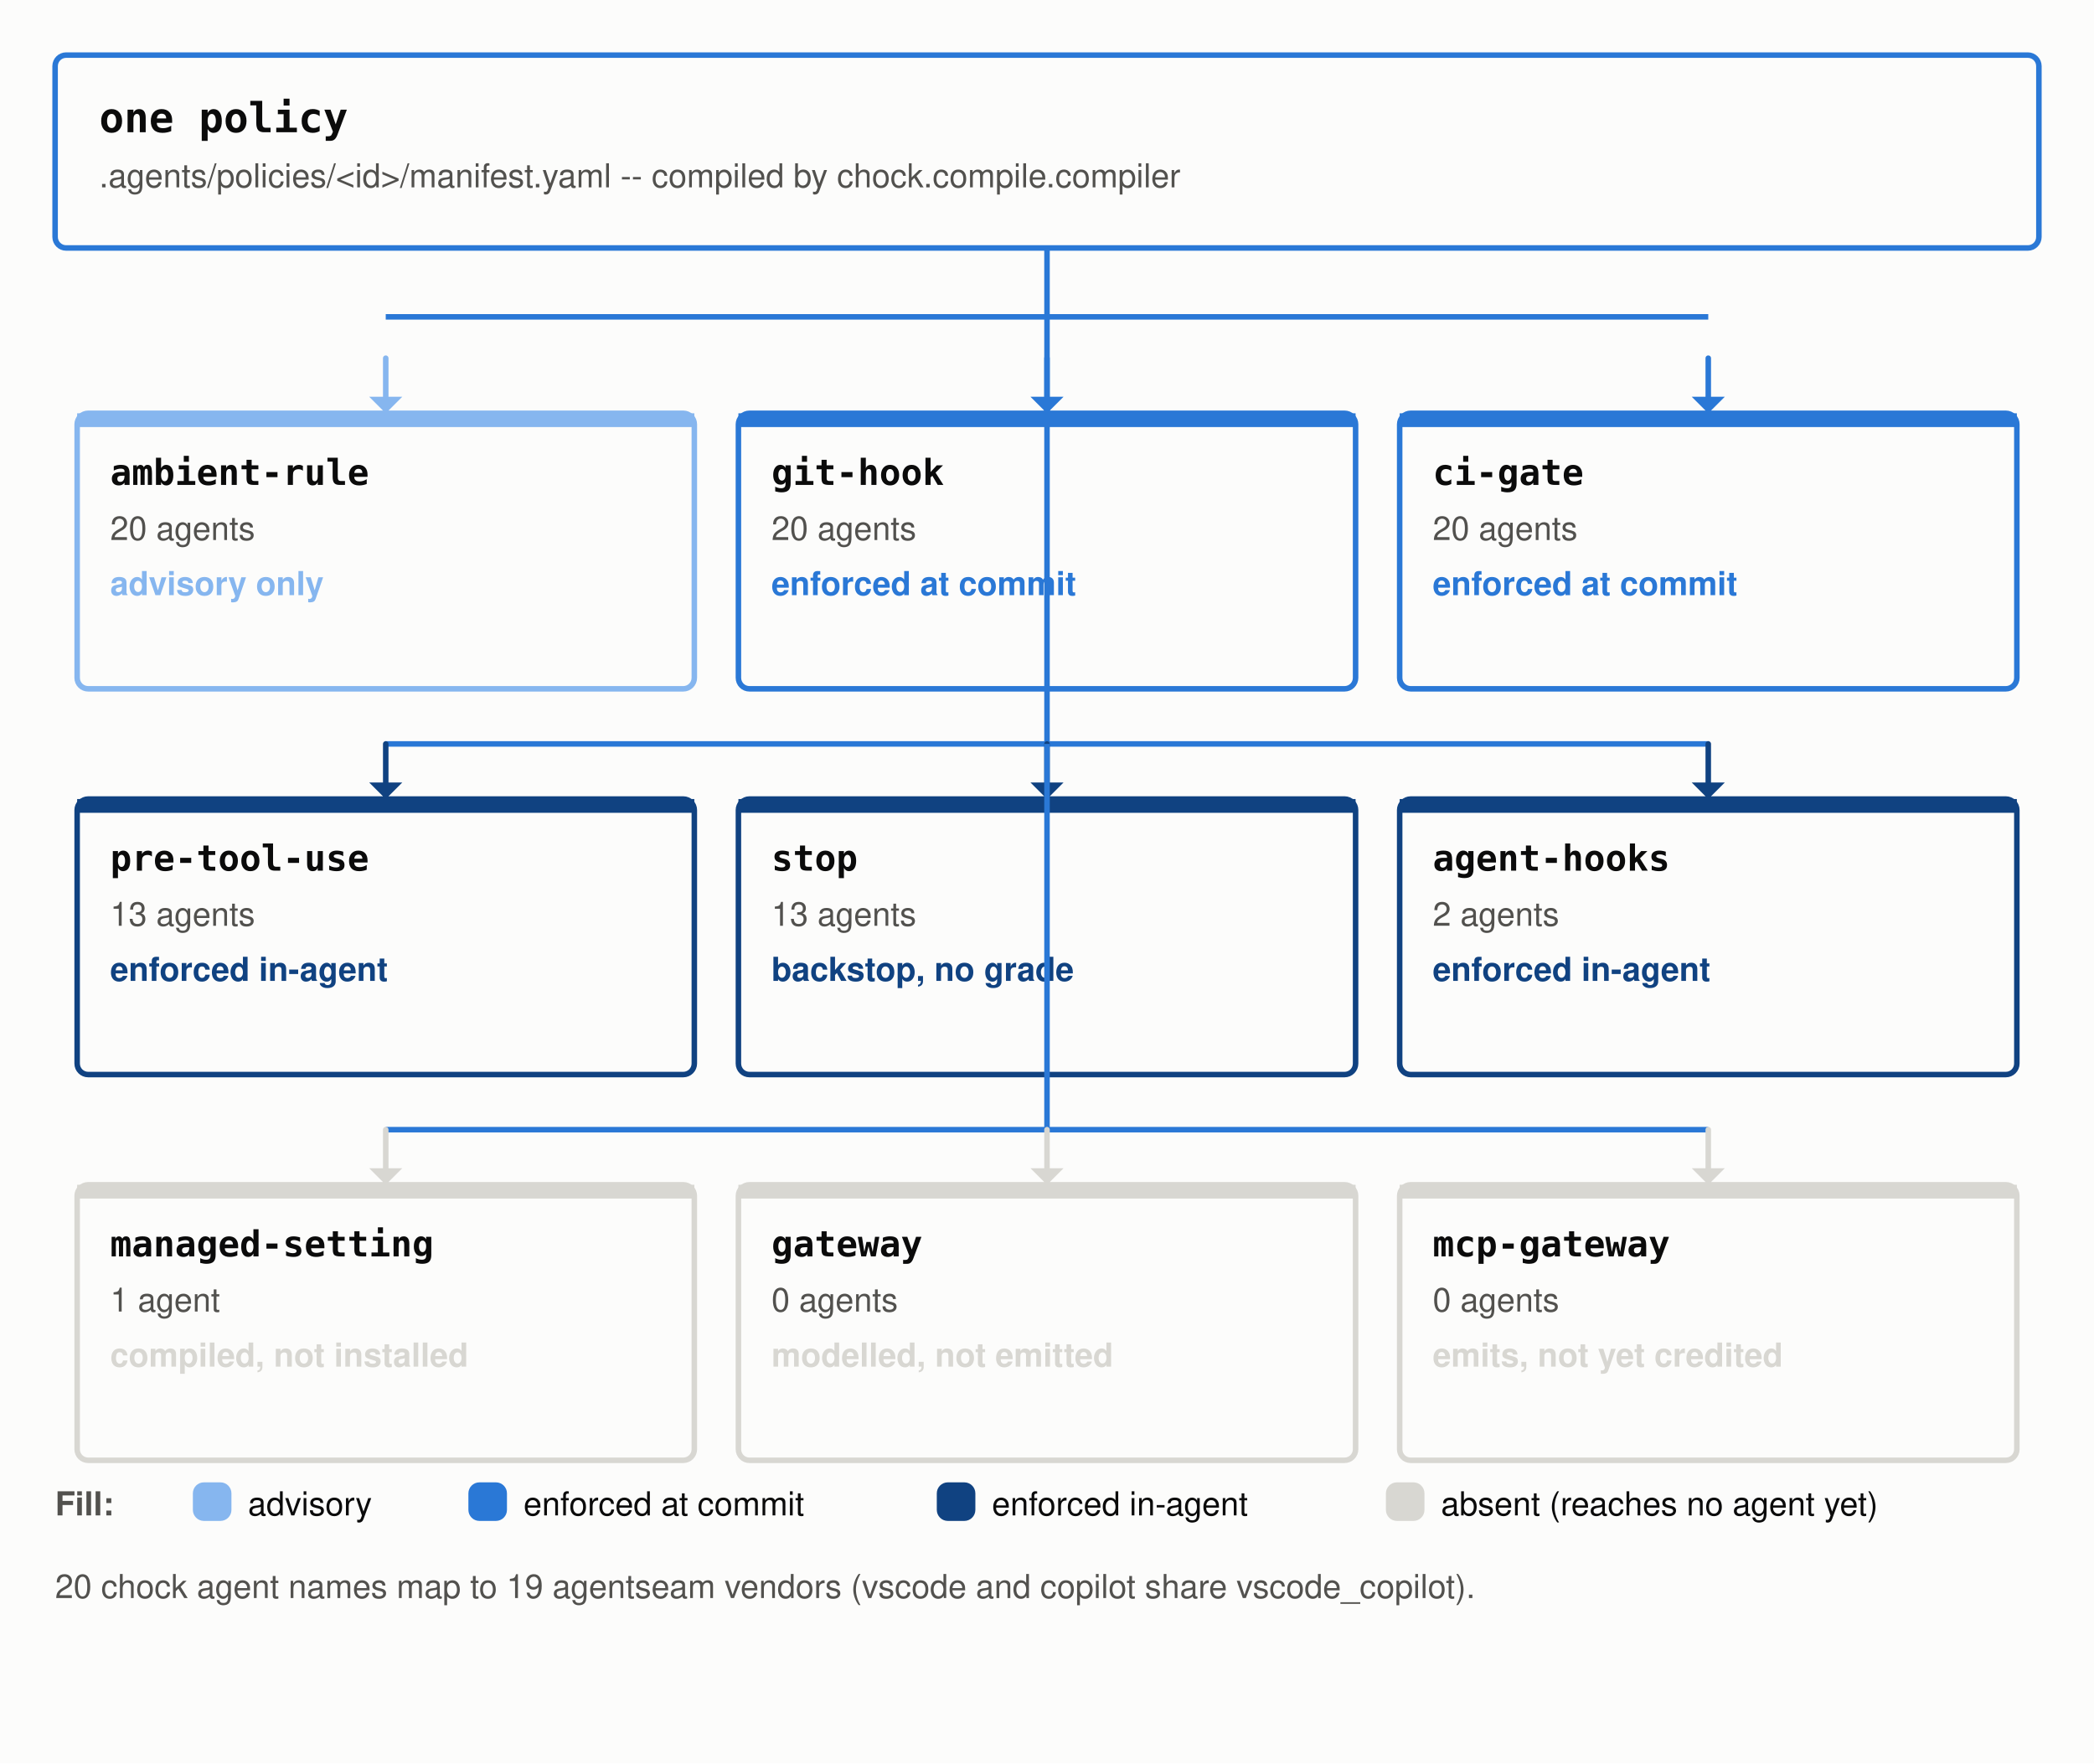
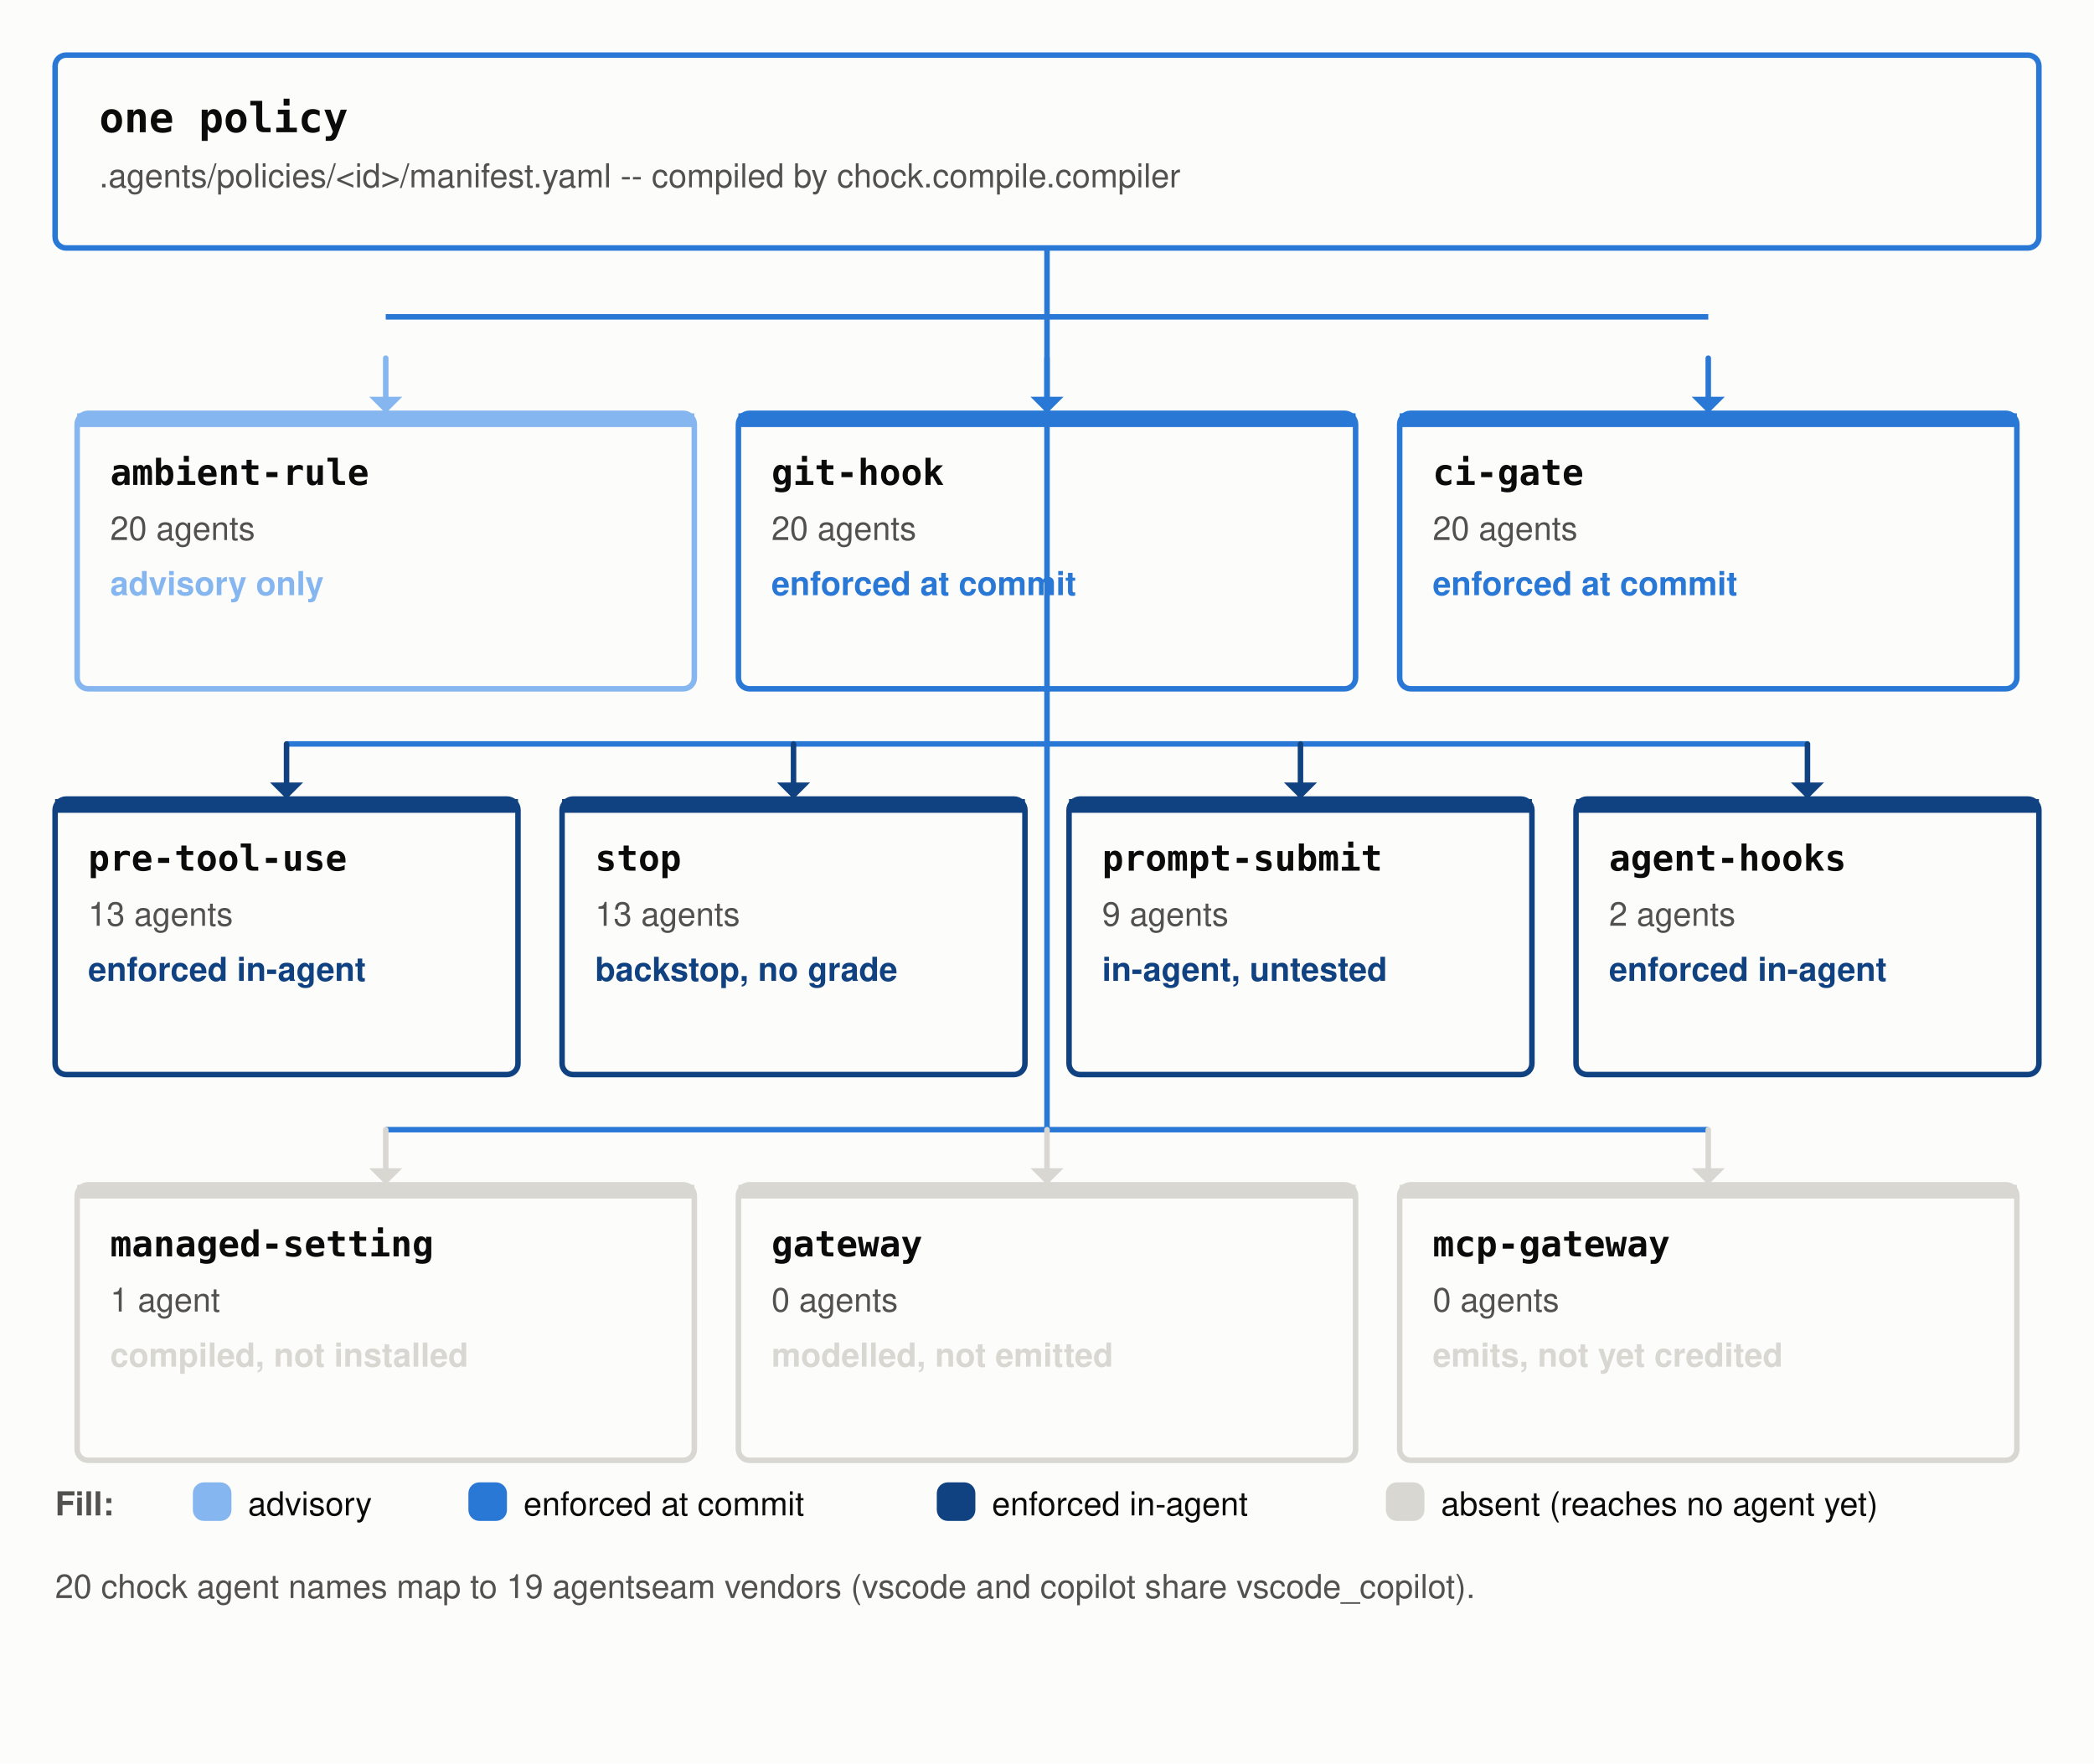
<svg xmlns="http://www.w3.org/2000/svg" width="760" height="640" viewBox="0 0 760 640" role="img" aria-labelledby="t d">
  <rect width="760" height="640" fill="#fcfcfb" />
  <rect x="20" y="20" width="720" height="70" rx="4" fill="#fcfcfb" stroke="#2a78d6" stroke-width="2" />
  <text x="36" y="48" font-family="ui-monospace, SFMono-Regular, 'SF Mono', Menlo, Consolas, monospace" font-size="15" font-weight="600" fill="#0b0b0b" text-anchor="start">one policy</text>
  <text x="36" y="68" font-family="-apple-system, BlinkMacSystemFont, 'Segoe UI', Helvetica, Arial, sans-serif" font-size="12" font-weight="400" fill="#52514e" text-anchor="start">.agents/policies/&lt;id&gt;/manifest.yaml -- compiled by chock.compile.compiler</text>
  <line x1="380" y1="90" x2="380" y2="115" stroke="#2a78d6" stroke-width="2" />
  <line x1="140" y1="115" x2="620" y2="115" stroke="#2a78d6" stroke-width="2" />
  <rect x="28" y="150" width="224" height="100" rx="4" fill="#fcfcfb" stroke="#86b6ef" stroke-width="2" />
  <rect x="28" y="150" width="224" height="5" rx="0" fill="#86b6ef" />
  <text x="40" y="176" font-family="ui-monospace, SFMono-Regular, 'SF Mono', Menlo, Consolas, monospace" font-size="13" font-weight="600" fill="#0b0b0b" text-anchor="start">ambient-rule</text>
  <text x="40" y="196" font-family="-apple-system, BlinkMacSystemFont, 'Segoe UI', Helvetica, Arial, sans-serif" font-size="12" font-weight="400" fill="#52514e" text-anchor="start">20 agents</text>
  <text x="40" y="216" font-family="-apple-system, BlinkMacSystemFont, 'Segoe UI', Helvetica, Arial, sans-serif" font-size="12" font-weight="600" fill="#86b6ef" text-anchor="start">advisory only</text>
  <line x1="140" y1="130" x2="140" y2="150" stroke="#86b6ef" stroke-width="2" stroke-linecap="round" />
  <polygon points="140,150 134,144 146,144" fill="#86b6ef" />
  <rect x="268" y="150" width="224" height="100" rx="4" fill="#fcfcfb" stroke="#2a78d6" stroke-width="2" />
  <rect x="268" y="150" width="224" height="5" rx="0" fill="#2a78d6" />
  <text x="280" y="176" font-family="ui-monospace, SFMono-Regular, 'SF Mono', Menlo, Consolas, monospace" font-size="13" font-weight="600" fill="#0b0b0b" text-anchor="start">git-hook</text>
  <text x="280" y="196" font-family="-apple-system, BlinkMacSystemFont, 'Segoe UI', Helvetica, Arial, sans-serif" font-size="12" font-weight="400" fill="#52514e" text-anchor="start">20 agents</text>
  <text x="280" y="216" font-family="-apple-system, BlinkMacSystemFont, 'Segoe UI', Helvetica, Arial, sans-serif" font-size="12" font-weight="600" fill="#2a78d6" text-anchor="start">enforced at commit</text>
  <line x1="380" y1="130" x2="380" y2="150" stroke="#2a78d6" stroke-width="2" stroke-linecap="round" />
  <polygon points="380,150 374,144 386,144" fill="#2a78d6" />
  <rect x="508" y="150" width="224" height="100" rx="4" fill="#fcfcfb" stroke="#2a78d6" stroke-width="2" />
  <rect x="508" y="150" width="224" height="5" rx="0" fill="#2a78d6" />
  <text x="520" y="176" font-family="ui-monospace, SFMono-Regular, 'SF Mono', Menlo, Consolas, monospace" font-size="13" font-weight="600" fill="#0b0b0b" text-anchor="start">ci-gate</text>
  <text x="520" y="196" font-family="-apple-system, BlinkMacSystemFont, 'Segoe UI', Helvetica, Arial, sans-serif" font-size="12" font-weight="400" fill="#52514e" text-anchor="start">20 agents</text>
  <text x="520" y="216" font-family="-apple-system, BlinkMacSystemFont, 'Segoe UI', Helvetica, Arial, sans-serif" font-size="12" font-weight="600" fill="#2a78d6" text-anchor="start">enforced at commit</text>
  <line x1="620" y1="130" x2="620" y2="150" stroke="#2a78d6" stroke-width="2" stroke-linecap="round" />
  <polygon points="620,150 614,144 626,144" fill="#2a78d6" />
  <line x1="380" y1="115" x2="380" y2="270" stroke="#2a78d6" stroke-width="2" />
-   <line x1="140" y1="270" x2="620" y2="270" stroke="#2a78d6" stroke-width="2" />
-   <rect x="28" y="290" width="224" height="100" rx="4" fill="#fcfcfb" stroke="#104281" stroke-width="2" />
-   <rect x="28" y="290" width="224" height="5" rx="0" fill="#104281" />
-   <text x="40" y="316" font-family="ui-monospace, SFMono-Regular, 'SF Mono', Menlo, Consolas, monospace" font-size="13" font-weight="600" fill="#0b0b0b" text-anchor="start">pre-tool-use</text>
-   <text x="40" y="336" font-family="-apple-system, BlinkMacSystemFont, 'Segoe UI', Helvetica, Arial, sans-serif" font-size="12" font-weight="400" fill="#52514e" text-anchor="start">13 agents</text>
-   <text x="40" y="356" font-family="-apple-system, BlinkMacSystemFont, 'Segoe UI', Helvetica, Arial, sans-serif" font-size="12" font-weight="600" fill="#104281" text-anchor="start">enforced in-agent</text>
-   <line x1="140" y1="270" x2="140" y2="290" stroke="#104281" stroke-width="2" stroke-linecap="round" />
-   <polygon points="140,290 134,284 146,284" fill="#104281" />
-   <rect x="268" y="290" width="224" height="100" rx="4" fill="#fcfcfb" stroke="#104281" stroke-width="2" />
-   <rect x="268" y="290" width="224" height="5" rx="0" fill="#104281" />
-   <text x="280" y="316" font-family="ui-monospace, SFMono-Regular, 'SF Mono', Menlo, Consolas, monospace" font-size="13" font-weight="600" fill="#0b0b0b" text-anchor="start">stop</text>
-   <text x="280" y="336" font-family="-apple-system, BlinkMacSystemFont, 'Segoe UI', Helvetica, Arial, sans-serif" font-size="12" font-weight="400" fill="#52514e" text-anchor="start">13 agents</text>
-   <text x="280" y="356" font-family="-apple-system, BlinkMacSystemFont, 'Segoe UI', Helvetica, Arial, sans-serif" font-size="12" font-weight="600" fill="#104281" text-anchor="start">backstop, no grade</text>
-   <line x1="380" y1="270" x2="380" y2="290" stroke="#104281" stroke-width="2" stroke-linecap="round" />
-   <polygon points="380,290 374,284 386,284" fill="#104281" />
-   <rect x="508" y="290" width="224" height="100" rx="4" fill="#fcfcfb" stroke="#104281" stroke-width="2" />
-   <rect x="508" y="290" width="224" height="5" rx="0" fill="#104281" />
-   <text x="520" y="316" font-family="ui-monospace, SFMono-Regular, 'SF Mono', Menlo, Consolas, monospace" font-size="13" font-weight="600" fill="#0b0b0b" text-anchor="start">agent-hooks</text>
-   <text x="520" y="336" font-family="-apple-system, BlinkMacSystemFont, 'Segoe UI', Helvetica, Arial, sans-serif" font-size="12" font-weight="400" fill="#52514e" text-anchor="start">2 agents</text>
-   <text x="520" y="356" font-family="-apple-system, BlinkMacSystemFont, 'Segoe UI', Helvetica, Arial, sans-serif" font-size="12" font-weight="600" fill="#104281" text-anchor="start">enforced in-agent</text>
-   <line x1="620" y1="270" x2="620" y2="290" stroke="#104281" stroke-width="2" stroke-linecap="round" />
-   <polygon points="620,290 614,284 626,284" fill="#104281" />
+   <line x1="104" y1="270" x2="656" y2="270" stroke="#2a78d6" stroke-width="2" />
+   <rect x="20" y="290" width="168" height="100" rx="4" fill="#fcfcfb" stroke="#104281" stroke-width="2" />
+   <rect x="20" y="290" width="168" height="5" rx="0" fill="#104281" />
+   <text x="32" y="316" font-family="ui-monospace, SFMono-Regular, 'SF Mono', Menlo, Consolas, monospace" font-size="13" font-weight="600" fill="#0b0b0b" text-anchor="start">pre-tool-use</text>
+   <text x="32" y="336" font-family="-apple-system, BlinkMacSystemFont, 'Segoe UI', Helvetica, Arial, sans-serif" font-size="12" font-weight="400" fill="#52514e" text-anchor="start">13 agents</text>
+   <text x="32" y="356" font-family="-apple-system, BlinkMacSystemFont, 'Segoe UI', Helvetica, Arial, sans-serif" font-size="12" font-weight="600" fill="#104281" text-anchor="start">enforced in-agent</text>
+   <line x1="104" y1="270" x2="104" y2="290" stroke="#104281" stroke-width="2" stroke-linecap="round" />
+   <polygon points="104,290 98,284 110,284" fill="#104281" />
+   <rect x="204" y="290" width="168" height="100" rx="4" fill="#fcfcfb" stroke="#104281" stroke-width="2" />
+   <rect x="204" y="290" width="168" height="5" rx="0" fill="#104281" />
+   <text x="216" y="316" font-family="ui-monospace, SFMono-Regular, 'SF Mono', Menlo, Consolas, monospace" font-size="13" font-weight="600" fill="#0b0b0b" text-anchor="start">stop</text>
+   <text x="216" y="336" font-family="-apple-system, BlinkMacSystemFont, 'Segoe UI', Helvetica, Arial, sans-serif" font-size="12" font-weight="400" fill="#52514e" text-anchor="start">13 agents</text>
+   <text x="216" y="356" font-family="-apple-system, BlinkMacSystemFont, 'Segoe UI', Helvetica, Arial, sans-serif" font-size="12" font-weight="600" fill="#104281" text-anchor="start">backstop, no grade</text>
+   <line x1="288" y1="270" x2="288" y2="290" stroke="#104281" stroke-width="2" stroke-linecap="round" />
+   <polygon points="288,290 282,284 294,284" fill="#104281" />
+   <rect x="388" y="290" width="168" height="100" rx="4" fill="#fcfcfb" stroke="#104281" stroke-width="2" />
+   <rect x="388" y="290" width="168" height="5" rx="0" fill="#104281" />
+   <text x="400" y="316" font-family="ui-monospace, SFMono-Regular, 'SF Mono', Menlo, Consolas, monospace" font-size="13" font-weight="600" fill="#0b0b0b" text-anchor="start">prompt-submit</text>
+   <text x="400" y="336" font-family="-apple-system, BlinkMacSystemFont, 'Segoe UI', Helvetica, Arial, sans-serif" font-size="12" font-weight="400" fill="#52514e" text-anchor="start">9 agents</text>
+   <text x="400" y="356" font-family="-apple-system, BlinkMacSystemFont, 'Segoe UI', Helvetica, Arial, sans-serif" font-size="12" font-weight="600" fill="#104281" text-anchor="start">in-agent, untested</text>
+   <line x1="472" y1="270" x2="472" y2="290" stroke="#104281" stroke-width="2" stroke-linecap="round" />
+   <polygon points="472,290 466,284 478,284" fill="#104281" />
+   <rect x="572" y="290" width="168" height="100" rx="4" fill="#fcfcfb" stroke="#104281" stroke-width="2" />
+   <rect x="572" y="290" width="168" height="5" rx="0" fill="#104281" />
+   <text x="584" y="316" font-family="ui-monospace, SFMono-Regular, 'SF Mono', Menlo, Consolas, monospace" font-size="13" font-weight="600" fill="#0b0b0b" text-anchor="start">agent-hooks</text>
+   <text x="584" y="336" font-family="-apple-system, BlinkMacSystemFont, 'Segoe UI', Helvetica, Arial, sans-serif" font-size="12" font-weight="400" fill="#52514e" text-anchor="start">2 agents</text>
+   <text x="584" y="356" font-family="-apple-system, BlinkMacSystemFont, 'Segoe UI', Helvetica, Arial, sans-serif" font-size="12" font-weight="600" fill="#104281" text-anchor="start">enforced in-agent</text>
+   <line x1="656" y1="270" x2="656" y2="290" stroke="#104281" stroke-width="2" stroke-linecap="round" />
+   <polygon points="656,290 650,284 662,284" fill="#104281" />
  <line x1="380" y1="270" x2="380" y2="410" stroke="#2a78d6" stroke-width="2" />
  <line x1="140" y1="410" x2="620" y2="410" stroke="#2a78d6" stroke-width="2" />
  <rect x="28" y="430" width="224" height="100" rx="4" fill="#fcfcfb" stroke="#d8d7d2" stroke-width="2" />
  <rect x="28" y="430" width="224" height="5" rx="0" fill="#d8d7d2" />
  <text x="40" y="456" font-family="ui-monospace, SFMono-Regular, 'SF Mono', Menlo, Consolas, monospace" font-size="13" font-weight="600" fill="#0b0b0b" text-anchor="start">managed-setting</text>
  <text x="40" y="476" font-family="-apple-system, BlinkMacSystemFont, 'Segoe UI', Helvetica, Arial, sans-serif" font-size="12" font-weight="400" fill="#52514e" text-anchor="start">1 agent</text>
  <text x="40" y="496" font-family="-apple-system, BlinkMacSystemFont, 'Segoe UI', Helvetica, Arial, sans-serif" font-size="12" font-weight="600" fill="#d8d7d2" text-anchor="start">compiled, not installed</text>
  <line x1="140" y1="410" x2="140" y2="430" stroke="#d8d7d2" stroke-width="2" stroke-linecap="round" />
  <polygon points="140,430 134,424 146,424" fill="#d8d7d2" />
  <rect x="268" y="430" width="224" height="100" rx="4" fill="#fcfcfb" stroke="#d8d7d2" stroke-width="2" />
  <rect x="268" y="430" width="224" height="5" rx="0" fill="#d8d7d2" />
  <text x="280" y="456" font-family="ui-monospace, SFMono-Regular, 'SF Mono', Menlo, Consolas, monospace" font-size="13" font-weight="600" fill="#0b0b0b" text-anchor="start">gateway</text>
  <text x="280" y="476" font-family="-apple-system, BlinkMacSystemFont, 'Segoe UI', Helvetica, Arial, sans-serif" font-size="12" font-weight="400" fill="#52514e" text-anchor="start">0 agents</text>
  <text x="280" y="496" font-family="-apple-system, BlinkMacSystemFont, 'Segoe UI', Helvetica, Arial, sans-serif" font-size="12" font-weight="600" fill="#d8d7d2" text-anchor="start">modelled, not emitted</text>
  <line x1="380" y1="410" x2="380" y2="430" stroke="#d8d7d2" stroke-width="2" stroke-linecap="round" />
  <polygon points="380,430 374,424 386,424" fill="#d8d7d2" />
  <rect x="508" y="430" width="224" height="100" rx="4" fill="#fcfcfb" stroke="#d8d7d2" stroke-width="2" />
  <rect x="508" y="430" width="224" height="5" rx="0" fill="#d8d7d2" />
  <text x="520" y="456" font-family="ui-monospace, SFMono-Regular, 'SF Mono', Menlo, Consolas, monospace" font-size="13" font-weight="600" fill="#0b0b0b" text-anchor="start">mcp-gateway</text>
  <text x="520" y="476" font-family="-apple-system, BlinkMacSystemFont, 'Segoe UI', Helvetica, Arial, sans-serif" font-size="12" font-weight="400" fill="#52514e" text-anchor="start">0 agents</text>
  <text x="520" y="496" font-family="-apple-system, BlinkMacSystemFont, 'Segoe UI', Helvetica, Arial, sans-serif" font-size="12" font-weight="600" fill="#d8d7d2" text-anchor="start">emits, not yet credited</text>
  <line x1="620" y1="410" x2="620" y2="430" stroke="#d8d7d2" stroke-width="2" stroke-linecap="round" />
  <polygon points="620,430 614,424 626,424" fill="#d8d7d2" />
  <text x="20" y="550" font-family="-apple-system, BlinkMacSystemFont, 'Segoe UI', Helvetica, Arial, sans-serif" font-size="12" font-weight="600" fill="#52514e" text-anchor="start">Fill:</text>
  <rect x="70" y="538" width="14" height="14" rx="4" fill="#86b6ef" />
  <text x="90" y="550" font-family="-apple-system, BlinkMacSystemFont, 'Segoe UI', Helvetica, Arial, sans-serif" font-size="12" font-weight="400" fill="#0b0b0b" text-anchor="start">advisory</text>
  <rect x="170" y="538" width="14" height="14" rx="4" fill="#2a78d6" />
  <text x="190" y="550" font-family="-apple-system, BlinkMacSystemFont, 'Segoe UI', Helvetica, Arial, sans-serif" font-size="12" font-weight="400" fill="#0b0b0b" text-anchor="start">enforced at commit</text>
  <rect x="340" y="538" width="14" height="14" rx="4" fill="#104281" />
  <text x="360" y="550" font-family="-apple-system, BlinkMacSystemFont, 'Segoe UI', Helvetica, Arial, sans-serif" font-size="12" font-weight="400" fill="#0b0b0b" text-anchor="start">enforced in-agent</text>
  <rect x="503" y="538" width="14" height="14" rx="4" fill="#d8d7d2" />
  <text x="523" y="550" font-family="-apple-system, BlinkMacSystemFont, 'Segoe UI', Helvetica, Arial, sans-serif" font-size="12" font-weight="400" fill="#0b0b0b" text-anchor="start">absent (reaches no agent yet)</text>
  <text x="20" y="580" font-family="-apple-system, BlinkMacSystemFont, 'Segoe UI', Helvetica, Arial, sans-serif" font-size="12" font-weight="400" fill="#52514e" text-anchor="start">20 chock agent names map to 19 agentseam vendors (vscode and copilot share vscode_copilot).</text>
</svg>
